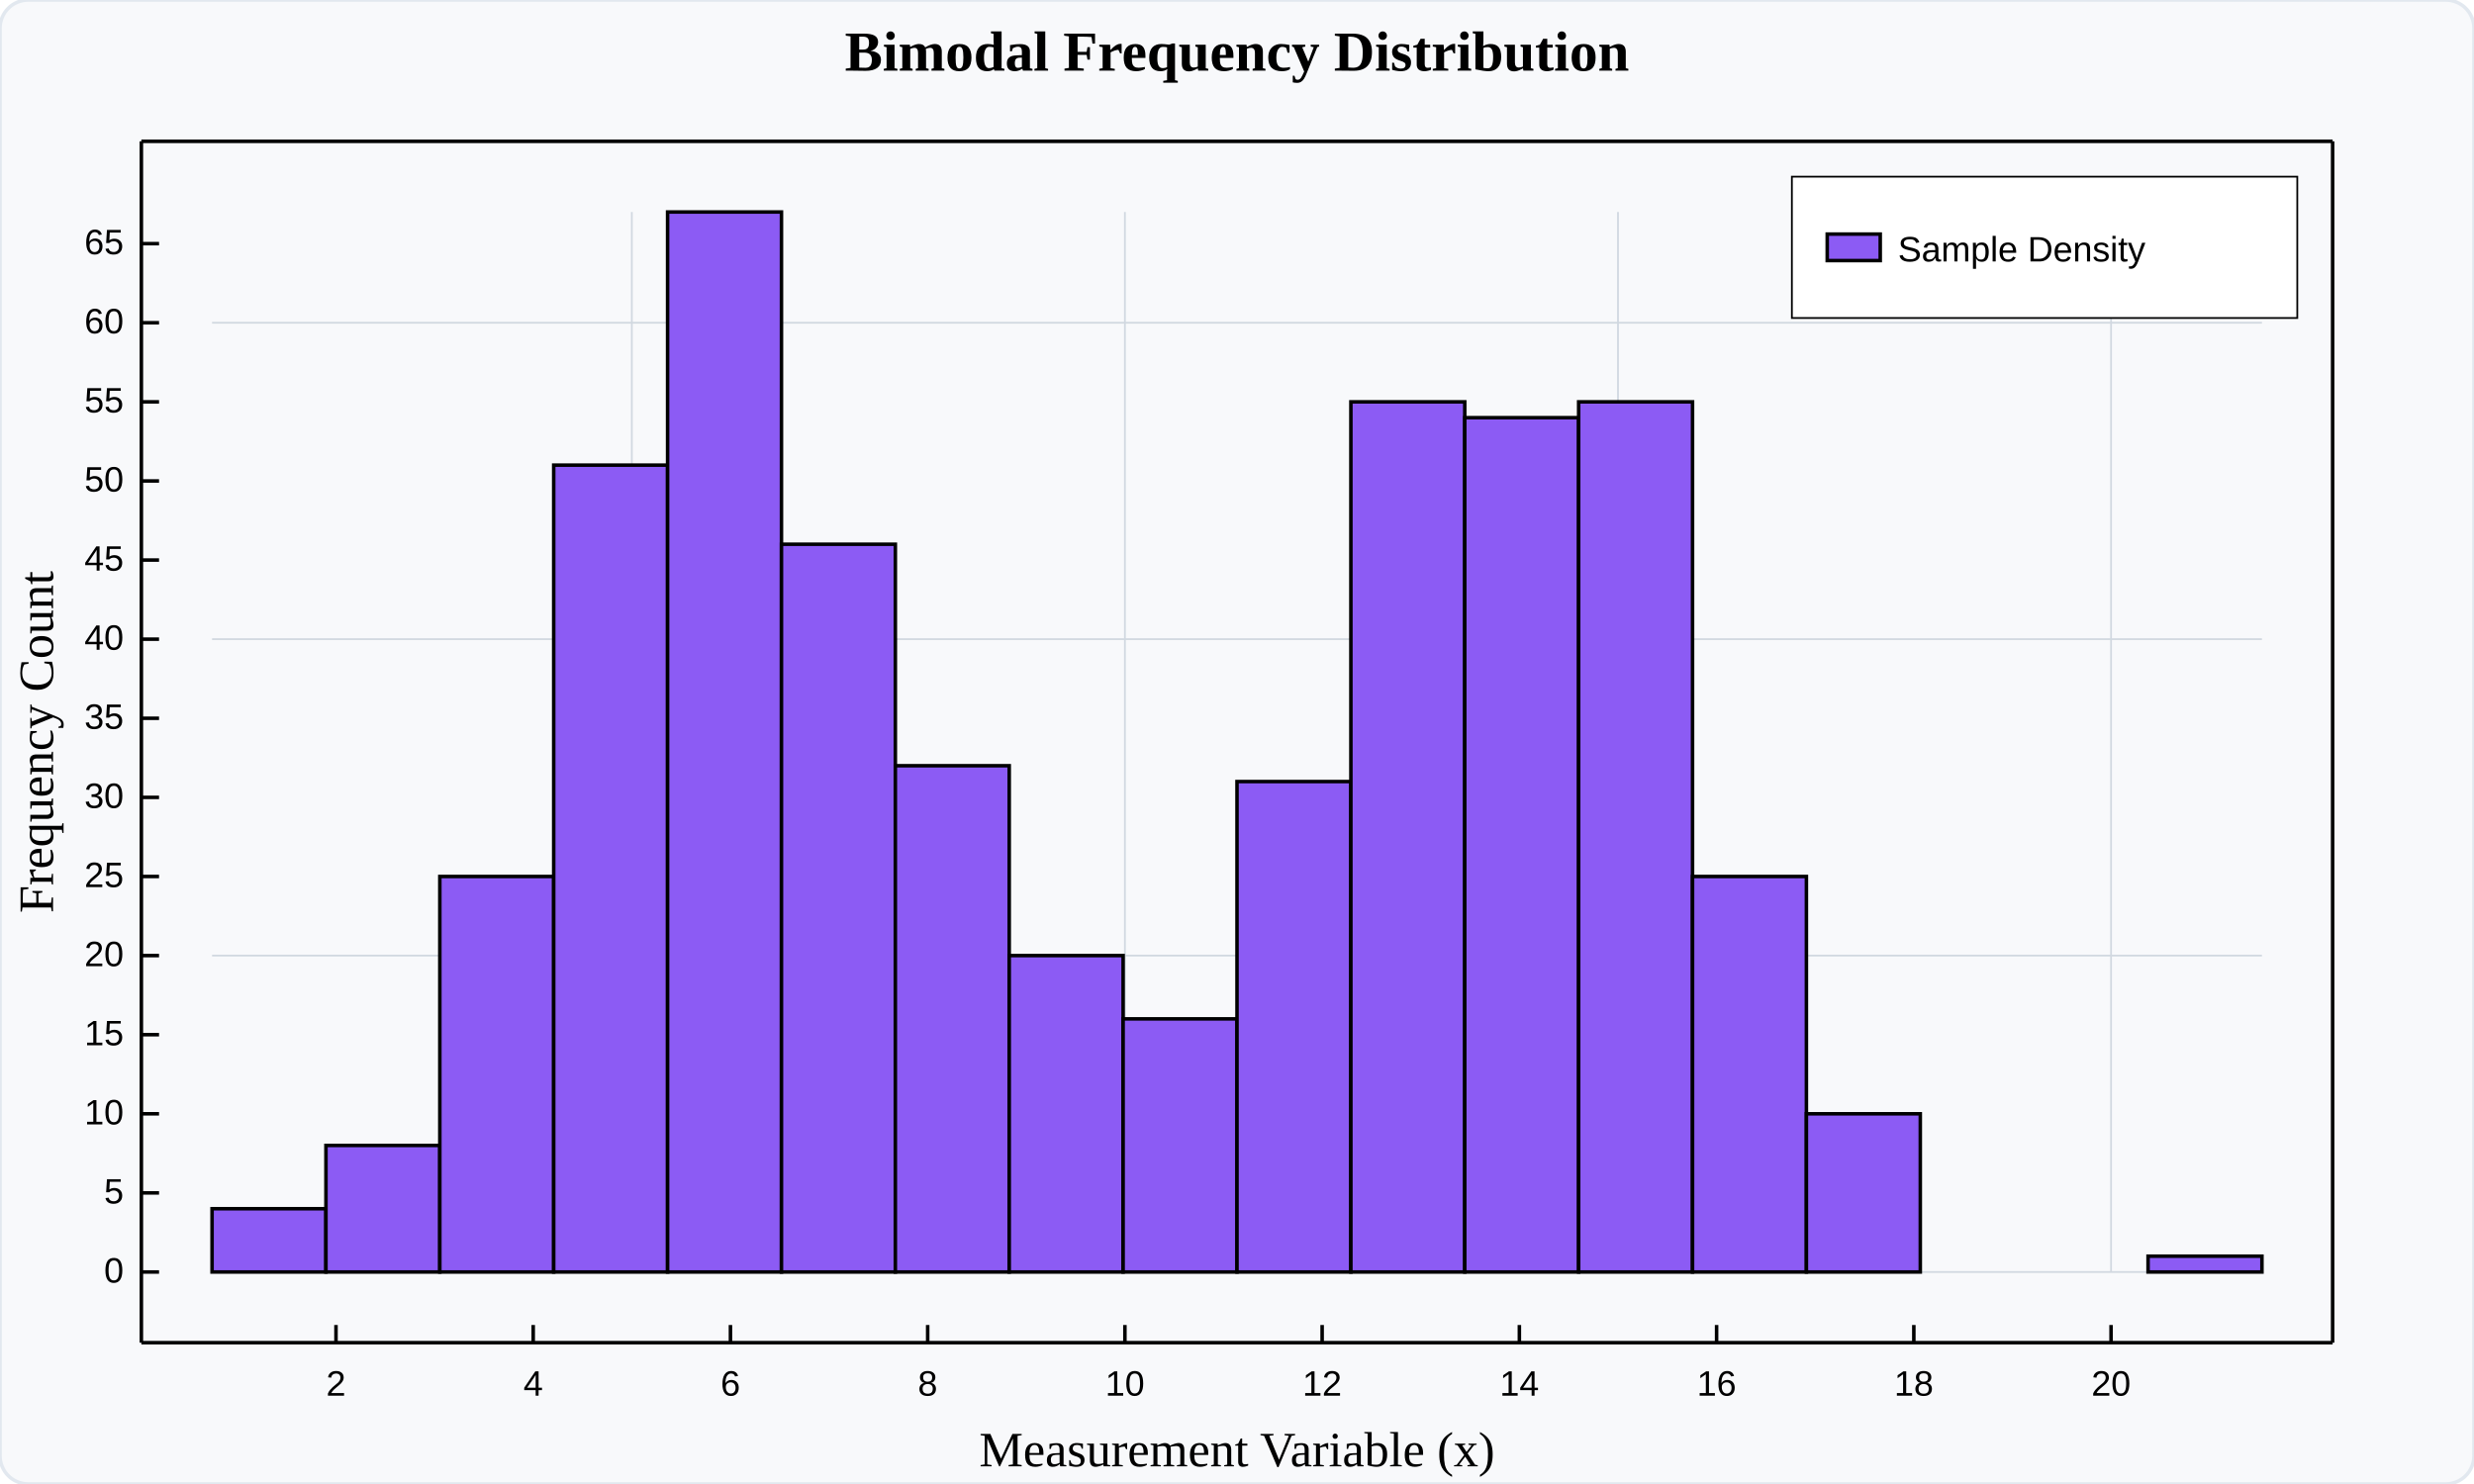
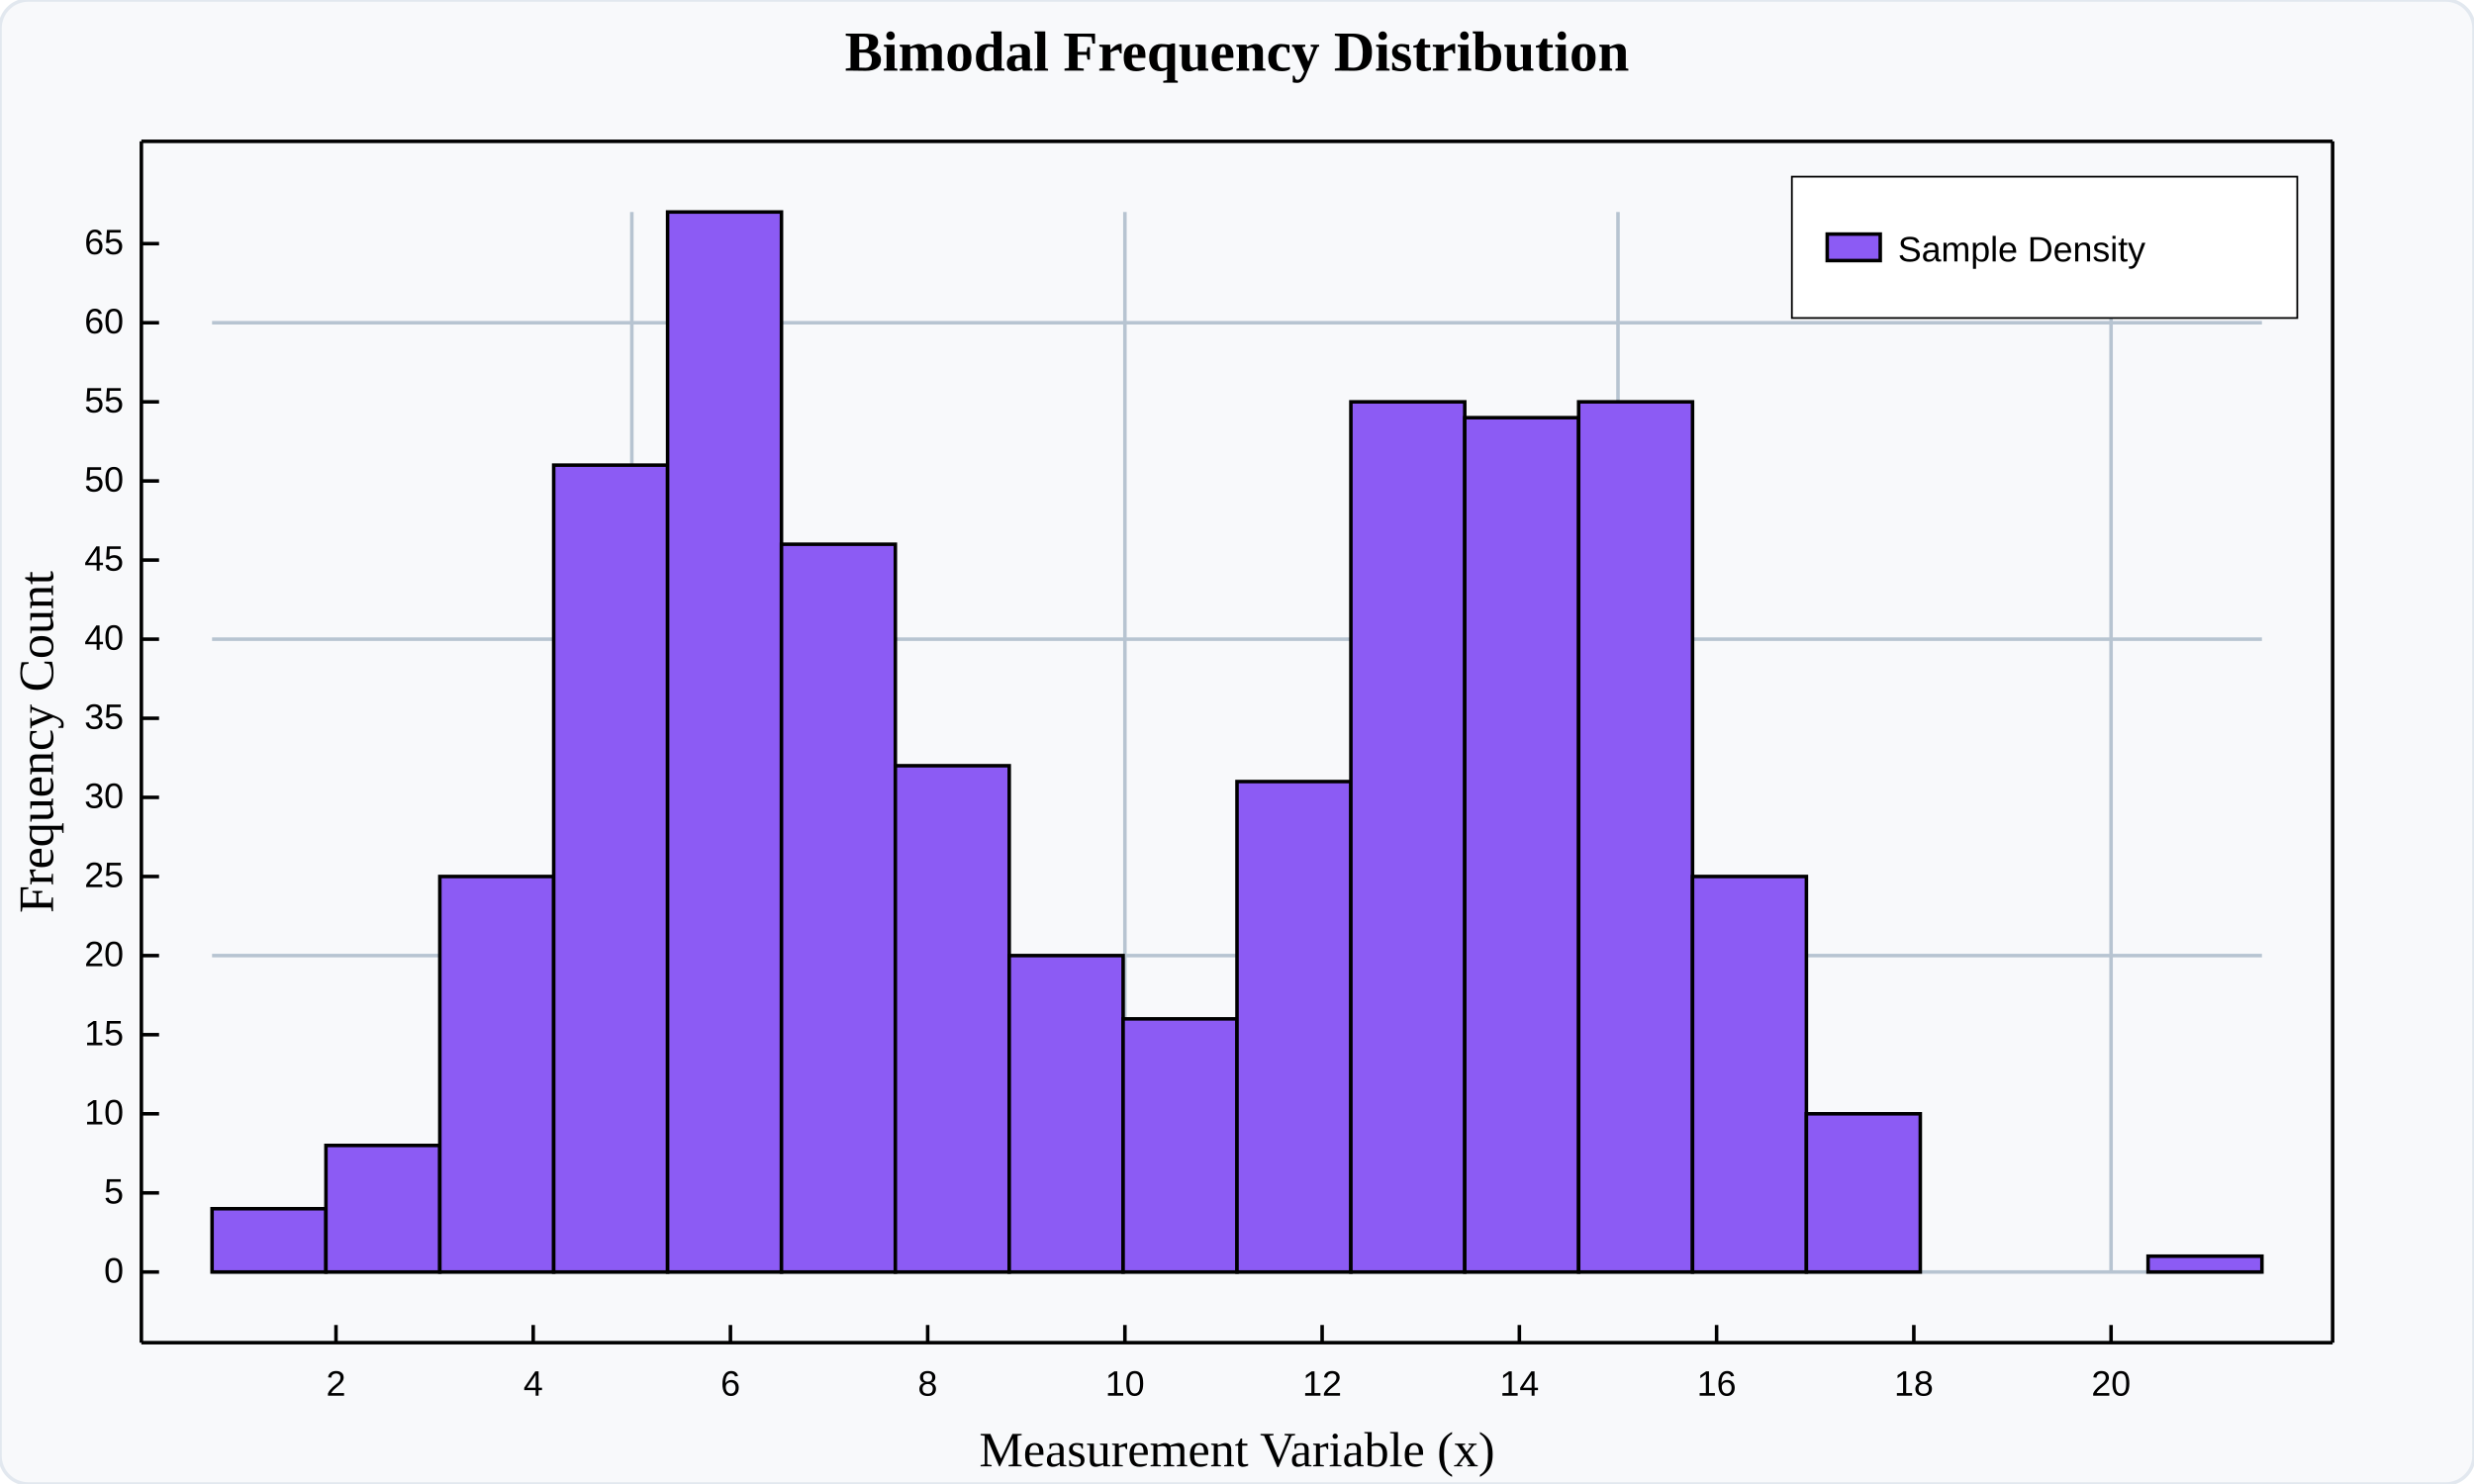
<svg xmlns="http://www.w3.org/2000/svg" width="700.000" height="420.000">
  <rect x="0.000" y="0.000" width="700.000" height="420.000" fill="rgba(248, 249, 251, 1.00)" stroke="rgba(226, 232, 239, 1.00)" stroke-width="1.000" rx="8.000" ry="8.000" />
-   <clipPath id="b8c96337acd4441f94b342daeac9cf3d">
+   <clipPath id="b3dff0ceea854879908e4d0463cc0687">
    <rect x="40.000" y="40.000" width="620.000" height="340.000" fill="none" stroke="black" stroke-width="1.000" />
  </clipPath>
-   <line x1="178.771" y1="360.000" x2="178.771" y2="60.000" stroke="rgba(209, 216, 224, 1.00)" stroke-width="0.500" />
-   <line x1="318.284" y1="360.000" x2="318.284" y2="60.000" stroke="rgba(209, 216, 224, 1.00)" stroke-width="0.500" />
-   <line x1="457.797" y1="360.000" x2="457.797" y2="60.000" stroke="rgba(209, 216, 224, 1.00)" stroke-width="0.500" />
-   <line x1="597.309" y1="360.000" x2="597.309" y2="60.000" stroke="rgba(209, 216, 224, 1.00)" stroke-width="0.500" />
-   <line x1="60.000" y1="360.000" x2="640.000" y2="360.000" stroke="rgba(209, 216, 224, 1.00)" stroke-width="0.500" />
-   <line x1="60.000" y1="270.448" x2="640.000" y2="270.448" stroke="rgba(209, 216, 224, 1.00)" stroke-width="0.500" />
-   <line x1="60.000" y1="180.896" x2="640.000" y2="180.896" stroke="rgba(209, 216, 224, 1.00)" stroke-width="0.500" />
-   <line x1="60.000" y1="91.343" x2="640.000" y2="91.343" stroke="rgba(209, 216, 224, 1.00)" stroke-width="0.500" />
-   <g clip-path="url(#b8c96337acd4441f94b342daeac9cf3d)">
+   <line x1="178.771" y1="360.000" x2="178.771" y2="60.000" stroke="rgba(183, 196, 209, 1.00)" stroke-width="1.000" />
+   <line x1="318.284" y1="360.000" x2="318.284" y2="60.000" stroke="rgba(183, 196, 209, 1.00)" stroke-width="1.000" />
+   <line x1="457.797" y1="360.000" x2="457.797" y2="60.000" stroke="rgba(183, 196, 209, 1.00)" stroke-width="1.000" />
+   <line x1="597.309" y1="360.000" x2="597.309" y2="60.000" stroke="rgba(183, 196, 209, 1.00)" stroke-width="1.000" />
+   <line x1="60.000" y1="360.000" x2="640.000" y2="360.000" stroke="rgba(183, 196, 209, 1.00)" stroke-width="1.000" />
+   <line x1="60.000" y1="270.448" x2="640.000" y2="270.448" stroke="rgba(183, 196, 209, 1.00)" stroke-width="1.000" />
+   <line x1="60.000" y1="180.896" x2="640.000" y2="180.896" stroke="rgba(183, 196, 209, 1.00)" stroke-width="1.000" />
+   <line x1="60.000" y1="91.343" x2="640.000" y2="91.343" stroke="rgba(183, 196, 209, 1.00)" stroke-width="1.000" />
+   <g clip-path="url(#b3dff0ceea854879908e4d0463cc0687)">
    <rect x="60.000" y="342.090" width="32.222" height="17.910" fill="rgba(140, 91, 244, 1.00)" stroke="black" stroke-width="1.000" />
    <rect x="92.222" y="324.179" width="32.222" height="35.821" fill="rgba(140, 91, 244, 1.00)" stroke="black" stroke-width="1.000" />
    <rect x="124.444" y="248.060" width="32.222" height="111.940" fill="rgba(140, 91, 244, 1.00)" stroke="black" stroke-width="1.000" />
    <rect x="156.667" y="131.642" width="32.222" height="228.358" fill="rgba(140, 91, 244, 1.00)" stroke="black" stroke-width="1.000" />
    <rect x="188.889" y="60.000" width="32.222" height="300.000" fill="rgba(140, 91, 244, 1.00)" stroke="black" stroke-width="1.000" />
    <rect x="221.111" y="154.030" width="32.222" height="205.970" fill="rgba(140, 91, 244, 1.00)" stroke="black" stroke-width="1.000" />
    <rect x="253.333" y="216.716" width="32.222" height="143.284" fill="rgba(140, 91, 244, 1.00)" stroke="black" stroke-width="1.000" />
    <rect x="285.556" y="270.448" width="32.222" height="89.552" fill="rgba(140, 91, 244, 1.00)" stroke="black" stroke-width="1.000" />
    <rect x="317.778" y="288.358" width="32.222" height="71.642" fill="rgba(140, 91, 244, 1.00)" stroke="black" stroke-width="1.000" />
    <rect x="350.000" y="221.194" width="32.222" height="138.806" fill="rgba(140, 91, 244, 1.00)" stroke="black" stroke-width="1.000" />
    <rect x="382.222" y="113.731" width="32.222" height="246.269" fill="rgba(140, 91, 244, 1.00)" stroke="black" stroke-width="1.000" />
    <rect x="414.444" y="118.209" width="32.222" height="241.791" fill="rgba(140, 91, 244, 1.00)" stroke="black" stroke-width="1.000" />
    <rect x="446.667" y="113.731" width="32.222" height="246.269" fill="rgba(140, 91, 244, 1.00)" stroke="black" stroke-width="1.000" />
    <rect x="478.889" y="248.060" width="32.222" height="111.940" fill="rgba(140, 91, 244, 1.00)" stroke="black" stroke-width="1.000" />
    <rect x="511.111" y="315.224" width="32.222" height="44.776" fill="rgba(140, 91, 244, 1.00)" stroke="black" stroke-width="1.000" />
    <rect x="543.333" y="360.000" width="32.222" height="0.000" fill="rgba(140, 91, 244, 1.00)" stroke="black" stroke-width="1.000" />
    <rect x="575.556" y="360.000" width="32.222" height="0.000" fill="rgba(140, 91, 244, 1.00)" stroke="black" stroke-width="1.000" />
    <rect x="607.778" y="355.522" width="32.222" height="4.478" fill="rgba(140, 91, 244, 1.00)" stroke="black" stroke-width="1.000" />
  </g>
  <line x1="40.000" y1="380.000" x2="660.000" y2="380.000" stroke="rgba(0, 0, 0, 1.00)" stroke-width="1.000" />
  <line x1="40.000" y1="40.000" x2="660.000" y2="40.000" stroke="rgba(0, 0, 0, 1.00)" stroke-width="1.000" />
  <line x1="40.000" y1="380.000" x2="40.000" y2="40.000" stroke="rgba(0, 0, 0, 1.00)" stroke-width="1.000" />
  <line x1="660.000" y1="380.000" x2="660.000" y2="40.000" stroke="rgba(0, 0, 0, 1.00)" stroke-width="1.000" />
  <line x1="95.064" y1="380.000" x2="95.064" y2="375.000" stroke="rgba(0, 0, 0, 1.00)" stroke-width="1.000" />
  <text x="95.064" y="395.000" font-family="Arial, sans-serif" font-size="10.000" text-anchor="middle" fill="rgba(0, 0, 0, 1.00)">2</text>
  <line x1="150.869" y1="380.000" x2="150.869" y2="375.000" stroke="rgba(0, 0, 0, 1.00)" stroke-width="1.000" />
  <text x="150.869" y="395.000" font-family="Arial, sans-serif" font-size="10.000" text-anchor="middle" fill="rgba(0, 0, 0, 1.00)">4</text>
  <line x1="206.674" y1="380.000" x2="206.674" y2="375.000" stroke="rgba(0, 0, 0, 1.00)" stroke-width="1.000" />
  <text x="206.674" y="395.000" font-family="Arial, sans-serif" font-size="10.000" text-anchor="middle" fill="rgba(0, 0, 0, 1.00)">6</text>
  <line x1="262.479" y1="380.000" x2="262.479" y2="375.000" stroke="rgba(0, 0, 0, 1.00)" stroke-width="1.000" />
  <text x="262.479" y="395.000" font-family="Arial, sans-serif" font-size="10.000" text-anchor="middle" fill="rgba(0, 0, 0, 1.00)">8</text>
  <line x1="318.284" y1="380.000" x2="318.284" y2="375.000" stroke="rgba(0, 0, 0, 1.00)" stroke-width="1.000" />
  <text x="318.284" y="395.000" font-family="Arial, sans-serif" font-size="10.000" text-anchor="middle" fill="rgba(0, 0, 0, 1.00)">10</text>
  <line x1="374.089" y1="380.000" x2="374.089" y2="375.000" stroke="rgba(0, 0, 0, 1.00)" stroke-width="1.000" />
  <text x="374.089" y="395.000" font-family="Arial, sans-serif" font-size="10.000" text-anchor="middle" fill="rgba(0, 0, 0, 1.00)">12</text>
  <line x1="429.894" y1="380.000" x2="429.894" y2="375.000" stroke="rgba(0, 0, 0, 1.00)" stroke-width="1.000" />
  <text x="429.894" y="395.000" font-family="Arial, sans-serif" font-size="10.000" text-anchor="middle" fill="rgba(0, 0, 0, 1.00)">14</text>
  <line x1="485.699" y1="380.000" x2="485.699" y2="375.000" stroke="rgba(0, 0, 0, 1.00)" stroke-width="1.000" />
  <text x="485.699" y="395.000" font-family="Arial, sans-serif" font-size="10.000" text-anchor="middle" fill="rgba(0, 0, 0, 1.00)">16</text>
  <line x1="541.504" y1="380.000" x2="541.504" y2="375.000" stroke="rgba(0, 0, 0, 1.00)" stroke-width="1.000" />
  <text x="541.504" y="395.000" font-family="Arial, sans-serif" font-size="10.000" text-anchor="middle" fill="rgba(0, 0, 0, 1.00)">18</text>
  <line x1="597.309" y1="380.000" x2="597.309" y2="375.000" stroke="rgba(0, 0, 0, 1.00)" stroke-width="1.000" />
  <text x="597.309" y="395.000" font-family="Arial, sans-serif" font-size="10.000" text-anchor="middle" fill="rgba(0, 0, 0, 1.00)">20</text>
  <line x1="40.000" y1="360.000" x2="45.000" y2="360.000" stroke="rgba(0, 0, 0, 1.00)" stroke-width="1.000" />
  <text x="35.000" y="363.000" font-family="Arial, sans-serif" font-size="10.000" text-anchor="end" fill="rgba(0, 0, 0, 1.00)">0</text>
  <line x1="40.000" y1="337.612" x2="45.000" y2="337.612" stroke="rgba(0, 0, 0, 1.00)" stroke-width="1.000" />
  <text x="35.000" y="340.612" font-family="Arial, sans-serif" font-size="10.000" text-anchor="end" fill="rgba(0, 0, 0, 1.00)">5</text>
  <line x1="40.000" y1="315.224" x2="45.000" y2="315.224" stroke="rgba(0, 0, 0, 1.00)" stroke-width="1.000" />
  <text x="35.000" y="318.224" font-family="Arial, sans-serif" font-size="10.000" text-anchor="end" fill="rgba(0, 0, 0, 1.00)">10</text>
  <line x1="40.000" y1="292.836" x2="45.000" y2="292.836" stroke="rgba(0, 0, 0, 1.00)" stroke-width="1.000" />
  <text x="35.000" y="295.836" font-family="Arial, sans-serif" font-size="10.000" text-anchor="end" fill="rgba(0, 0, 0, 1.00)">15</text>
  <line x1="40.000" y1="270.448" x2="45.000" y2="270.448" stroke="rgba(0, 0, 0, 1.00)" stroke-width="1.000" />
  <text x="35.000" y="273.448" font-family="Arial, sans-serif" font-size="10.000" text-anchor="end" fill="rgba(0, 0, 0, 1.00)">20</text>
  <line x1="40.000" y1="248.060" x2="45.000" y2="248.060" stroke="rgba(0, 0, 0, 1.00)" stroke-width="1.000" />
  <text x="35.000" y="251.060" font-family="Arial, sans-serif" font-size="10.000" text-anchor="end" fill="rgba(0, 0, 0, 1.00)">25</text>
  <line x1="40.000" y1="225.672" x2="45.000" y2="225.672" stroke="rgba(0, 0, 0, 1.00)" stroke-width="1.000" />
  <text x="35.000" y="228.672" font-family="Arial, sans-serif" font-size="10.000" text-anchor="end" fill="rgba(0, 0, 0, 1.00)">30</text>
  <line x1="40.000" y1="203.284" x2="45.000" y2="203.284" stroke="rgba(0, 0, 0, 1.00)" stroke-width="1.000" />
  <text x="35.000" y="206.284" font-family="Arial, sans-serif" font-size="10.000" text-anchor="end" fill="rgba(0, 0, 0, 1.00)">35</text>
  <line x1="40.000" y1="180.896" x2="45.000" y2="180.896" stroke="rgba(0, 0, 0, 1.00)" stroke-width="1.000" />
  <text x="35.000" y="183.896" font-family="Arial, sans-serif" font-size="10.000" text-anchor="end" fill="rgba(0, 0, 0, 1.00)">40</text>
  <line x1="40.000" y1="158.507" x2="45.000" y2="158.507" stroke="rgba(0, 0, 0, 1.00)" stroke-width="1.000" />
  <text x="35.000" y="161.507" font-family="Arial, sans-serif" font-size="10.000" text-anchor="end" fill="rgba(0, 0, 0, 1.00)">45</text>
  <line x1="40.000" y1="136.119" x2="45.000" y2="136.119" stroke="rgba(0, 0, 0, 1.00)" stroke-width="1.000" />
  <text x="35.000" y="139.119" font-family="Arial, sans-serif" font-size="10.000" text-anchor="end" fill="rgba(0, 0, 0, 1.00)">50</text>
  <line x1="40.000" y1="113.731" x2="45.000" y2="113.731" stroke="rgba(0, 0, 0, 1.00)" stroke-width="1.000" />
  <text x="35.000" y="116.731" font-family="Arial, sans-serif" font-size="10.000" text-anchor="end" fill="rgba(0, 0, 0, 1.00)">55</text>
  <line x1="40.000" y1="91.343" x2="45.000" y2="91.343" stroke="rgba(0, 0, 0, 1.00)" stroke-width="1.000" />
  <text x="35.000" y="94.343" font-family="Arial, sans-serif" font-size="10.000" text-anchor="end" fill="rgba(0, 0, 0, 1.00)">60</text>
  <line x1="40.000" y1="68.955" x2="45.000" y2="68.955" stroke="rgba(0, 0, 0, 1.00)" stroke-width="1.000" />
  <text x="35.000" y="71.955" font-family="Arial, sans-serif" font-size="10.000" text-anchor="end" fill="rgba(0, 0, 0, 1.00)">65</text>
  <text x="350" y="20" text-anchor="middle" font-size="16" font-weight="bold">Bimodal Frequency Distribution</text>
  <text x="350" y="415" text-anchor="middle" font-size="14">Measurement Variable (x)</text>
  <text x="15" y="210" text-anchor="middle" font-size="14" transform="rotate(-90, 15, 210)">Frequency Count</text>
  <rect x="507.000" y="50.000" width="143.000" height="40.000" fill="rgba(255, 255, 255, 1.00)" stroke="rgba(0, 0, 0, 1.00)" stroke-width="0.500" />
  <rect x="517.000" y="66.250" width="15.000" height="7.500" fill="rgba(140, 91, 244, 1.00)" stroke="black" stroke-width="1.000" />
  <text x="537.000" y="74.000" font-family="Arial, sans-serif" font-size="10.000" text-anchor="start" fill="rgba(0, 0, 0, 1.00)">Sample Density</text>
</svg>
